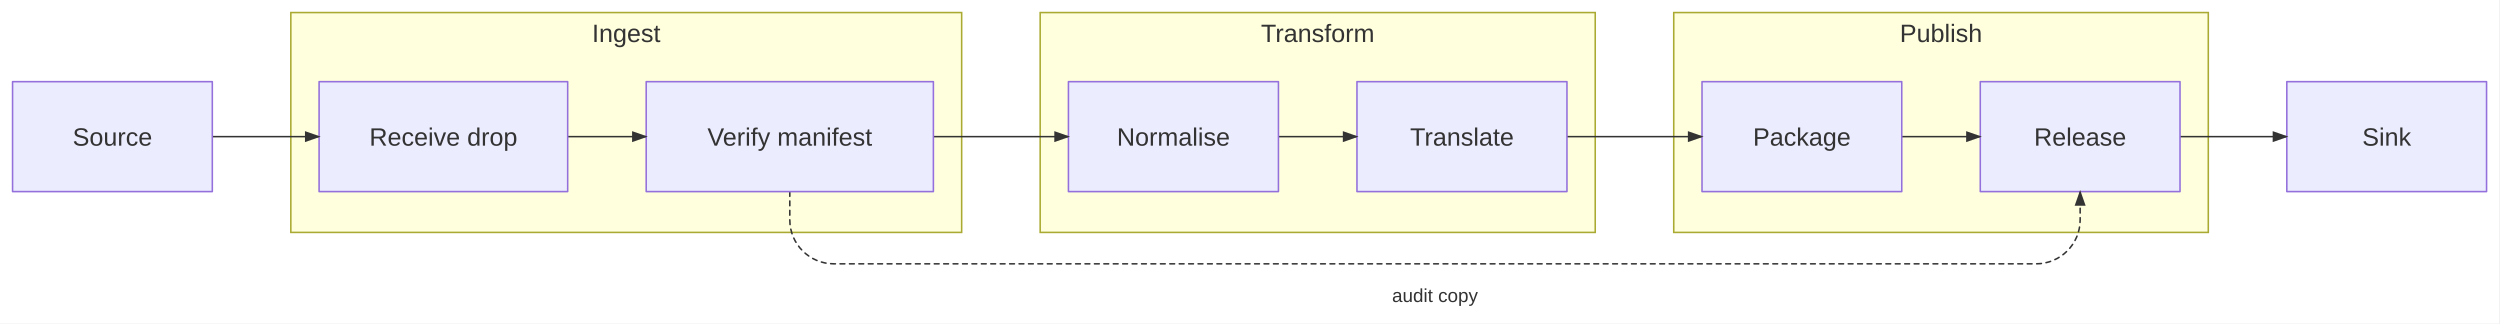
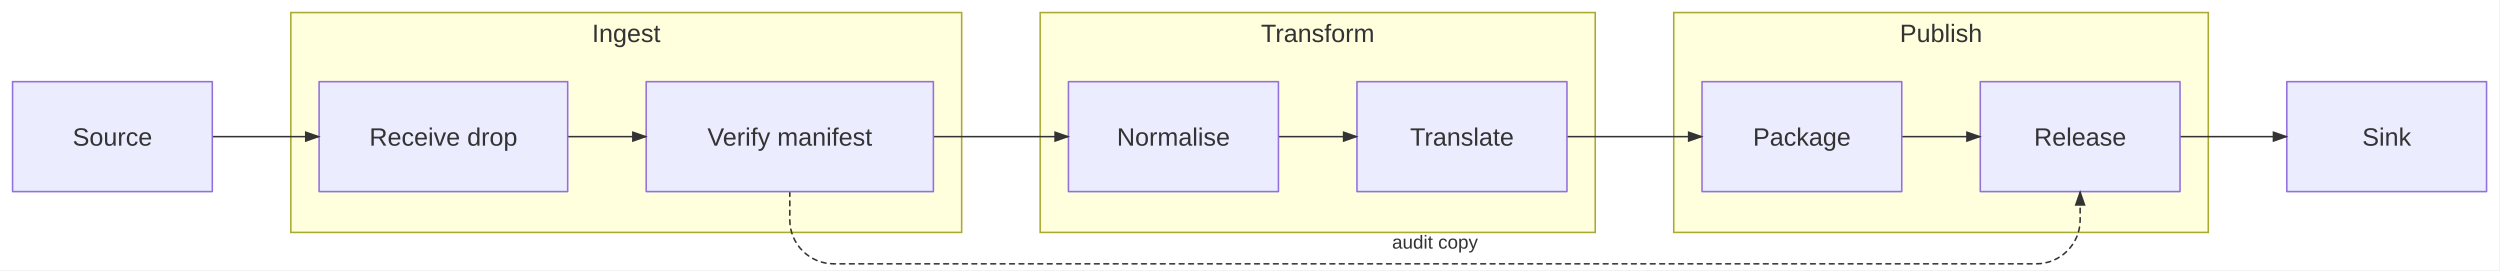
- <svg xmlns="http://www.w3.org/2000/svg" width="1592" height="206" viewBox="0 0 1592 206">
-   <rect x="0" y="0" width="1591.44" height="206" fill="white" />
+ <svg xmlns="http://www.w3.org/2000/svg" width="1592" height="172" viewBox="0 0 1592 172">
+   <rect x="0" y="0" width="1591.44" height="172" fill="white" />
  <rect x="1065.84" y="8" width="340.4" height="140" fill="#ffffde" stroke="#aaaa33" stroke-width="1" />
  <text x="1236.04" y="26.76" text-anchor="middle" fill="#333" font-family="&quot;trebuchet ms&quot;, verdana, arial, sans-serif" font-size="16px">Publish</text>
  <rect x="662.384" y="8" width="353.456" height="140" fill="#ffffde" stroke="#aaaa33" stroke-width="1" />
  <text x="839.112" y="26.76" text-anchor="middle" fill="#333" font-family="&quot;trebuchet ms&quot;, verdana, arial, sans-serif" font-size="16px">Transform</text>
  <rect x="185.2" y="8" width="427.184" height="140" fill="#ffffde" stroke="#aaaa33" stroke-width="1" />
  <text x="398.792" y="26.76" text-anchor="middle" fill="#333" font-family="&quot;trebuchet ms&quot;, verdana, arial, sans-serif" font-size="16px">Ingest</text>
  <path d="M361.504,87L369.504,87L411.504,87" fill="none" stroke="#333333" stroke-width="1" stroke-linejoin="round" stroke-linecap="round" />
  <path d="M814.112,87L822.112,87L864.112,87" fill="none" stroke="#333333" stroke-width="1" stroke-linejoin="round" stroke-linecap="round" />
  <path d="M1211.04,87L1219.04,87L1261.04,87" fill="none" stroke="#333333" stroke-width="1" stroke-linejoin="round" stroke-linecap="round" />
-   <path d="M135.2,87L143.2,87C145.2,87 143.2,87 151.867,87C160.533,87 177.867,87 186.533,87L195.2,87L203.2,87" fill="none" stroke="#333333" stroke-width="1" stroke-linejoin="round" stroke-linecap="round" />
+   <path d="M135.2,87L203.2,87" fill="none" stroke="#333333" stroke-width="1" stroke-linejoin="round" stroke-linecap="round" />
  <path d="M594.384,87L680.384,87" fill="none" stroke="#333333" stroke-width="1" stroke-linejoin="round" stroke-linecap="round" />
-   <path d="M997.84,87L1005.84,87C1007.84,87 1005.84,87 1017.507,87C1029.173,87 1052.507,87 1064.173,87L1075.84,87L1083.84,87" fill="none" stroke="#333333" stroke-width="1" stroke-linejoin="round" stroke-linecap="round" />
-   <path d="M1388.24,87L1396.24,87C1398.24,87 1396.24,87 1404.907,87C1413.573,87 1430.907,87 1439.573,87L1448.24,87L1456.24,87" fill="none" stroke="#333333" stroke-width="1" stroke-linejoin="round" stroke-linecap="round" />
+   <path d="M997.84,87L1083.84,87" fill="none" stroke="#333333" stroke-width="1" stroke-linejoin="round" stroke-linecap="round" />
+   <path d="M1388.24,87L1456.24,87" fill="none" stroke="#333333" stroke-width="1" stroke-linejoin="round" stroke-linecap="round" />
  <path d="M502.944,122L502.944,140C502.944,155.464 515.48,168 530.944,168L1296.64,168C1312.104,168 1324.64,155.464 1324.64,140L1324.64,122" fill="none" stroke="#333333" stroke-width="1" stroke-linejoin="round" stroke-linecap="round" stroke-dasharray="3 3" />
-   <text x="913.792" y="192.32" text-anchor="middle" fill="#333333" font-family="&quot;trebuchet ms&quot;, verdana, arial, sans-serif" font-size="12" font-weight="normal">
+   <text x="913.792" y="158.32" text-anchor="middle" fill="#333333" font-family="&quot;trebuchet ms&quot;, verdana, arial, sans-serif" font-size="12" font-weight="normal">
    <tspan x="913.792" dy="0">audit copy</tspan>
  </text>
  <path d="M203.2,52 H361.5 V122 H203.2 Z" fill="#ECECFF" stroke="#9370DB" stroke-width="1" stroke-linejoin="round" stroke-linecap="round" />
  <path d="M411.5,52 H594.38 V122 H411.5 Z" fill="#ECECFF" stroke="#9370DB" stroke-width="1" stroke-linejoin="round" stroke-linecap="round" />
  <path d="M1083.84,52 H1211.04 V122 H1083.84 Z" fill="#ECECFF" stroke="#9370DB" stroke-width="1" stroke-linejoin="round" stroke-linecap="round" />
  <path d="M1261.04,52 H1388.24 V122 H1261.04 Z" fill="#ECECFF" stroke="#9370DB" stroke-width="1" stroke-linejoin="round" stroke-linecap="round" />
  <path d="M1456.24,52 H1583.44 V122 H1456.24 Z" fill="#ECECFF" stroke="#9370DB" stroke-width="1" stroke-linejoin="round" stroke-linecap="round" />
  <path d="M8,52 H135.2 V122 H8 Z" fill="#ECECFF" stroke="#9370DB" stroke-width="1" stroke-linejoin="round" stroke-linecap="round" />
  <path d="M680.38,52 H814.11 V122 H680.38 Z" fill="#ECECFF" stroke="#9370DB" stroke-width="1" stroke-linejoin="round" stroke-linecap="round" />
  <path d="M864.11,52 H997.84 V122 H864.11 Z" fill="#ECECFF" stroke="#9370DB" stroke-width="1" stroke-linejoin="round" stroke-linecap="round" />
  <polygon points="412.504,87 402.504,90.5 402.504,83.5" fill="#333333" stroke="none" />
  <polygon points="865.112,87 855.112,90.5 855.112,83.5" fill="#333333" stroke="none" />
  <polygon points="1262.04,87 1252.04,90.5 1252.04,83.5" fill="#333333" stroke="none" />
  <polygon points="204.2,87 194.2,90.5 194.2,83.5" fill="#333333" stroke="none" />
  <polygon points="681.384,87 671.384,90.5 671.384,83.5" fill="#333333" stroke="none" />
  <polygon points="1084.84,87 1074.84,90.5 1074.84,83.5" fill="#333333" stroke="none" />
  <polygon points="1457.24,87 1447.24,90.5 1447.24,83.5" fill="#333333" stroke="none" />
  <polygon points="1324.64,121 1328.14,131 1321.14,131" fill="#333333" stroke="none" />
  <text x="282.352" y="92.76" text-anchor="middle" fill="#333" font-family="&quot;trebuchet ms&quot;, verdana, arial, sans-serif" font-size="16" font-weight="normal">Receive drop</text>
  <text x="502.944" y="92.76" text-anchor="middle" fill="#333" font-family="&quot;trebuchet ms&quot;, verdana, arial, sans-serif" font-size="16" font-weight="normal">Verify manifest</text>
  <text x="1147.44" y="92.76" text-anchor="middle" fill="#333" font-family="&quot;trebuchet ms&quot;, verdana, arial, sans-serif" font-size="16" font-weight="normal">Package</text>
  <text x="1324.64" y="92.76" text-anchor="middle" fill="#333" font-family="&quot;trebuchet ms&quot;, verdana, arial, sans-serif" font-size="16" font-weight="normal">Release</text>
  <text x="1519.84" y="92.76" text-anchor="middle" fill="#333" font-family="&quot;trebuchet ms&quot;, verdana, arial, sans-serif" font-size="16" font-weight="normal">Sink</text>
  <text x="71.6" y="92.76" text-anchor="middle" fill="#333" font-family="&quot;trebuchet ms&quot;, verdana, arial, sans-serif" font-size="16" font-weight="normal">Source</text>
  <text x="747.248" y="92.76" text-anchor="middle" fill="#333" font-family="&quot;trebuchet ms&quot;, verdana, arial, sans-serif" font-size="16" font-weight="normal">Normalise</text>
  <text x="930.976" y="92.76" text-anchor="middle" fill="#333" font-family="&quot;trebuchet ms&quot;, verdana, arial, sans-serif" font-size="16" font-weight="normal">Translate</text>
</svg>
